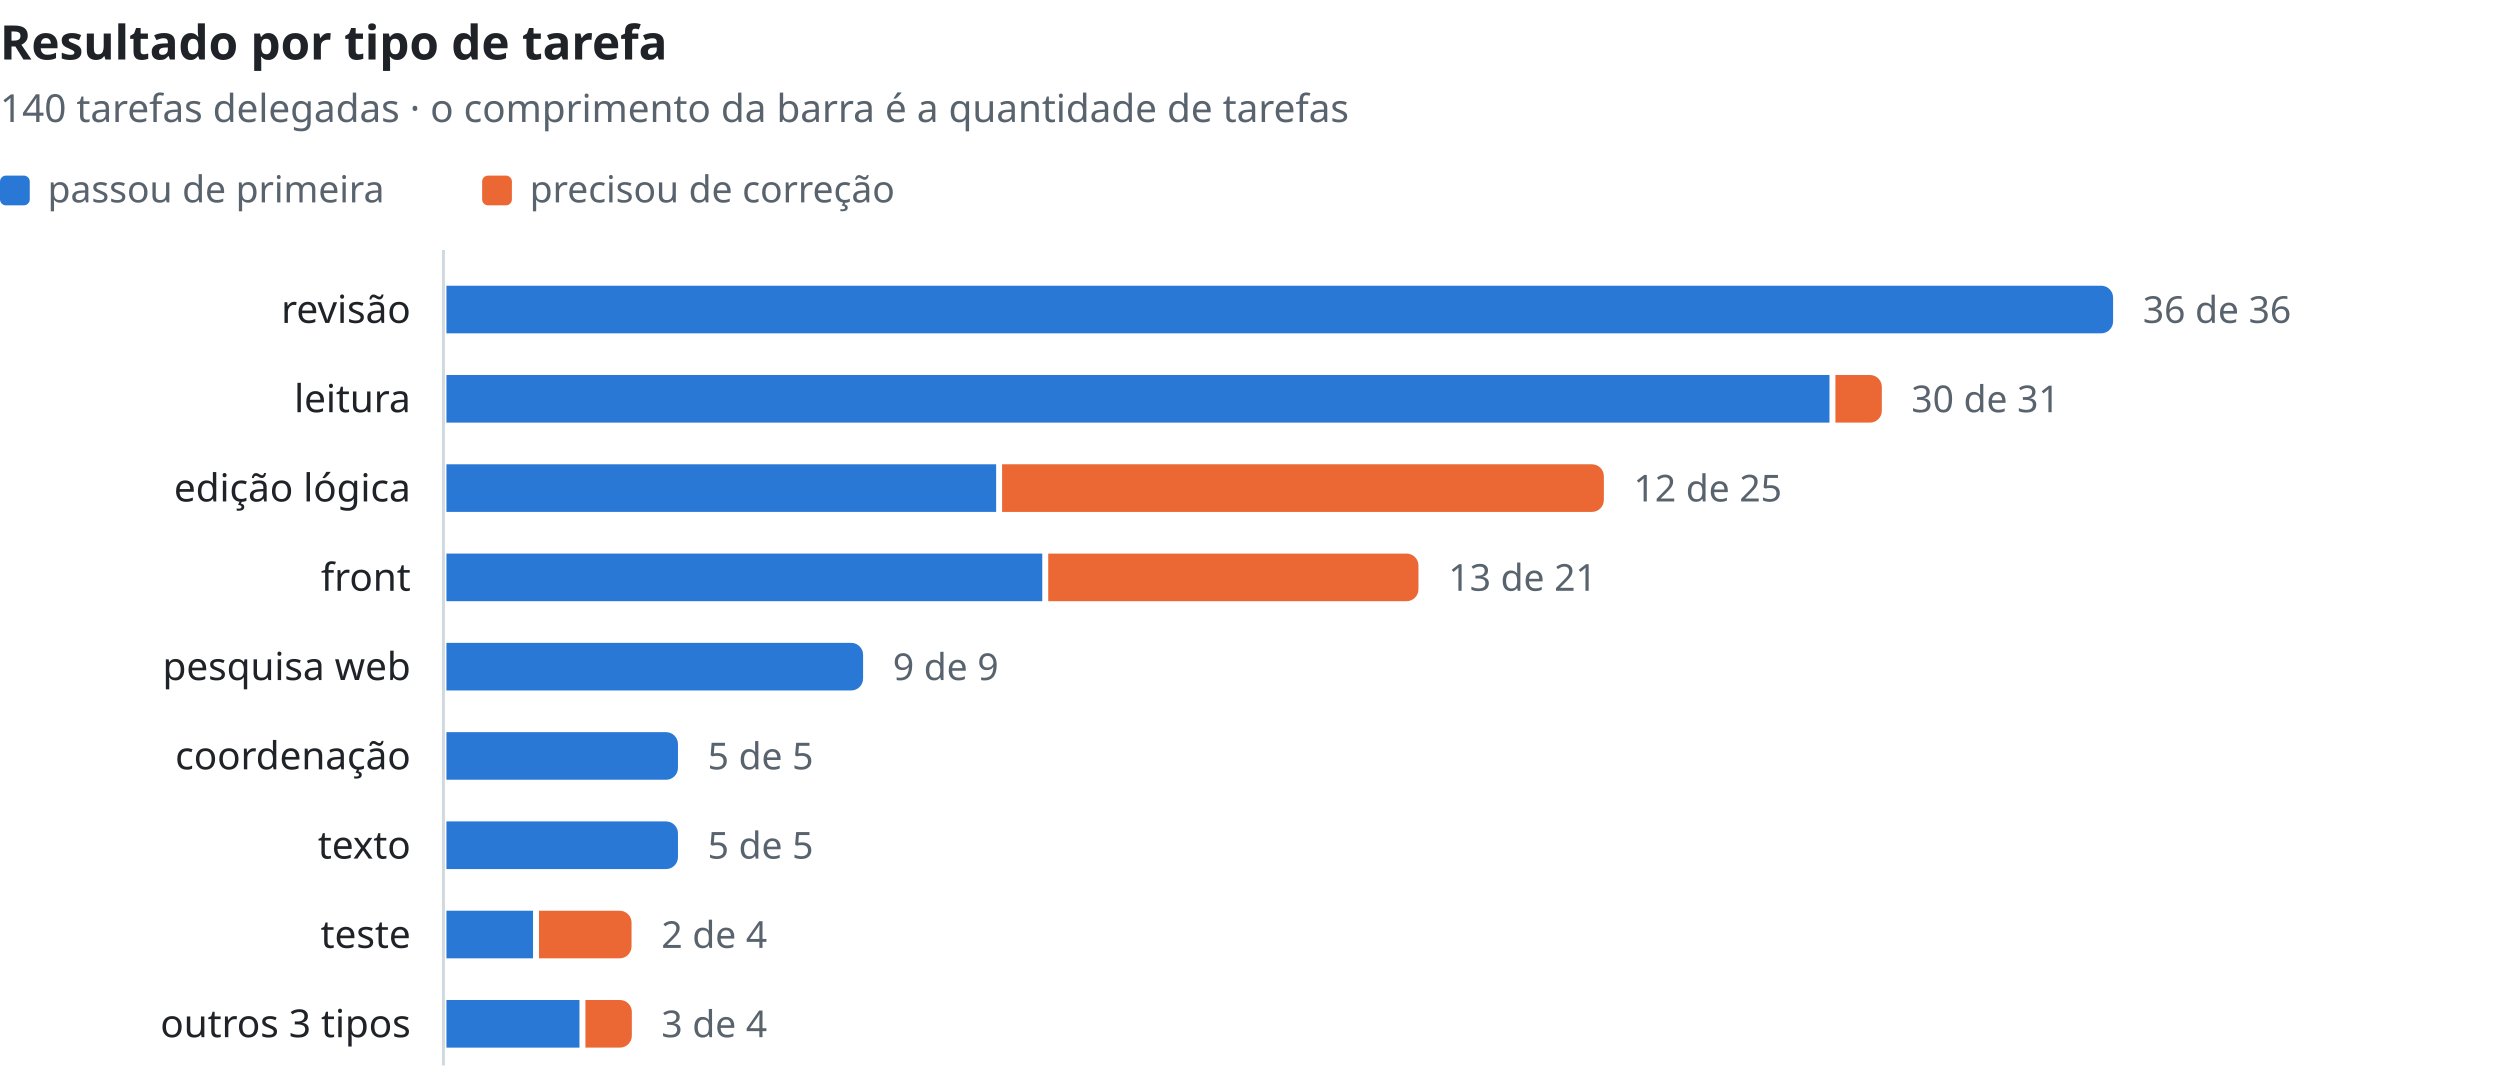
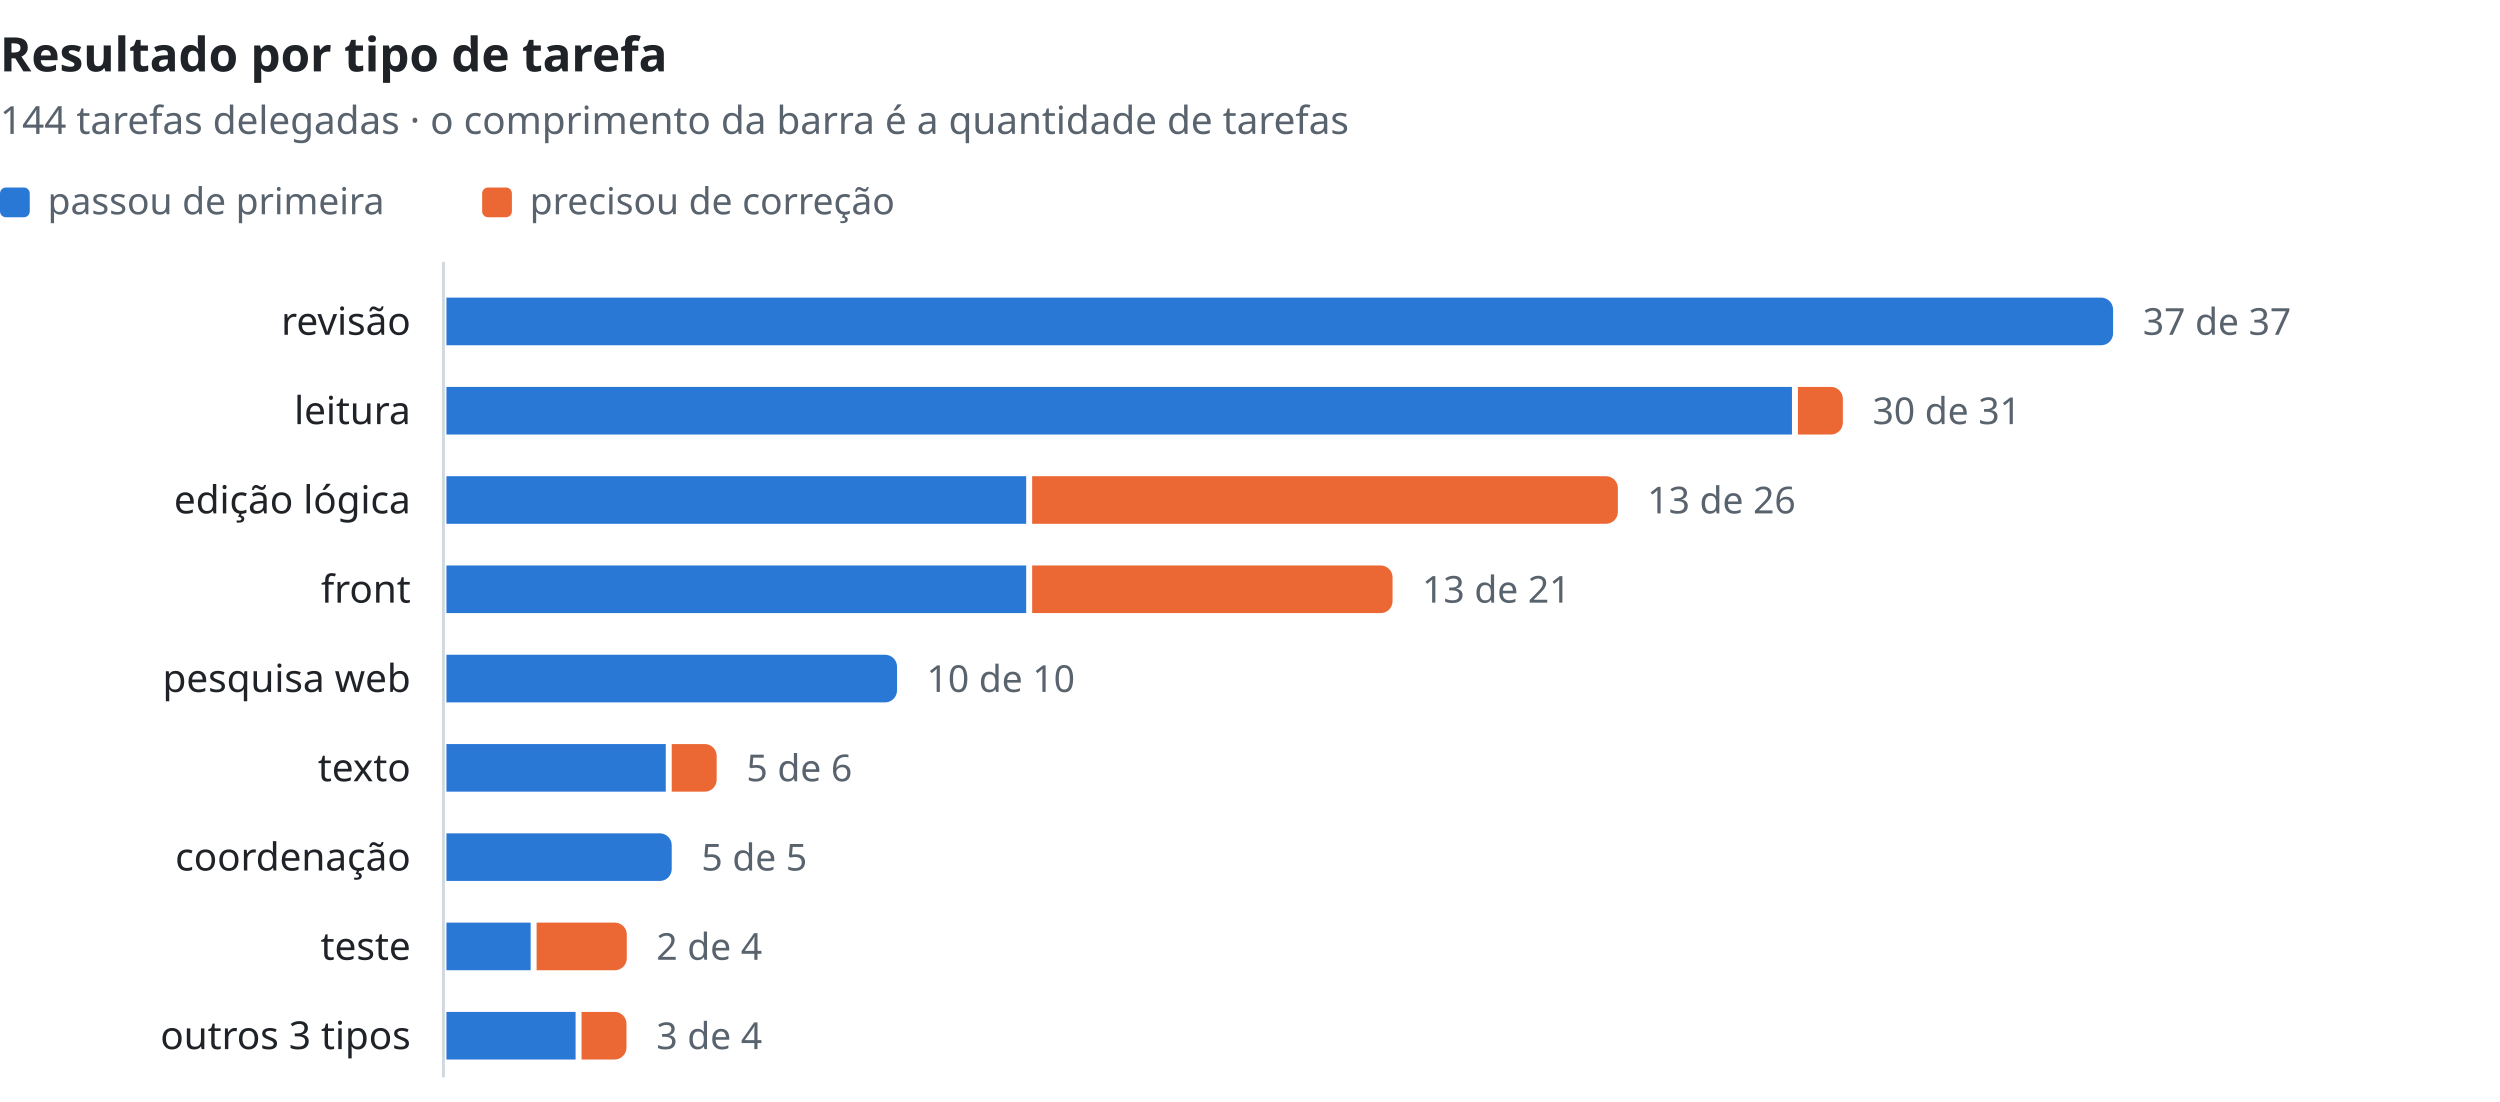
- <svg xmlns="http://www.w3.org/2000/svg" viewBox="0 0 840 366" width="840" height="366" role="img" aria-label="Resultado por tipo de tarefa: revisão 36 de 36 de primeira; leitura 30 de 31 de primeira; edição lógica 12 de 25 de primeira; front 13 de 21 de primeira; pesquisa web 9 de 9 de primeira; coordenação 5 de 5 de primeira; texto 5 de 5 de primeira; teste 2 de 4 de primeira; outros 3 tipos 3 de 4 de primeira" font-family="-apple-system,BlinkMacSystemFont,'Segoe UI','Noto Sans',Helvetica,Arial,sans-serif">
-   <text x="0" y="20" font-size="16" fill="#1f2328" font-weight="700" text-anchor="start">Resultado por tipo de tarefa</text>
-   <text x="0" y="41" font-size="13" fill="#59636e" font-weight="400" text-anchor="start">140 tarefas delegadas · o comprimento da barra é a quantidade de tarefas</text>
-   <rect x="0" y="59" width="10" height="10" rx="2" fill="#2a78d6" />
-   <text x="16" y="68" font-size="12.5" fill="#59636e" font-weight="400" text-anchor="start">passou de primeira</text>
-   <rect x="162" y="59" width="10" height="10" rx="2" fill="#eb6834" />
-   <text x="178" y="68" font-size="12.5" fill="#59636e" font-weight="400" text-anchor="start">precisou de correção</text>
-   <path d="M149 84V358" stroke="#d1d9e0" stroke-width="1" />
-   <text x="138" y="108.5" font-size="13" fill="#1f2328" font-weight="400" text-anchor="end">revisão</text>
-   <path d="M150.0 96.0h556.0a4.0 4.0 0 0 1 4.0 4.0v8.0a4.0 4.0 0 0 1 -4.0 4.0h-556.0z" fill="#2a78d6" />
-   <text x="720.0" y="108.5" font-size="12.5" fill="#59636e" font-weight="400" text-anchor="start">36 de 36</text>
-   <text x="138" y="138.5" font-size="13" fill="#1f2328" font-weight="400" text-anchor="end">leitura</text>
-   <rect x="150.0" y="126.0" width="464.7" height="16.0" fill="#2a78d6" />
-   <path d="M616.7 126.0h11.6a4.0 4.0 0 0 1 4.0 4.0v8.0a4.0 4.0 0 0 1 -4.0 4.0h-11.6z" fill="#eb6834" />
-   <text x="642.222" y="138.5" font-size="12.5" fill="#59636e" font-weight="400" text-anchor="start">30 de 31</text>
-   <text x="138" y="168.5" font-size="13" fill="#1f2328" font-weight="400" text-anchor="end">edição lógica</text>
-   <rect x="150.0" y="156.0" width="184.7" height="16.0" fill="#2a78d6" />
-   <path d="M336.7 156.0h198.2a4.0 4.0 0 0 1 4.0 4.0v8.0a4.0 4.0 0 0 1 -4.0 4.0h-198.2z" fill="#eb6834" />
-   <text x="548.889" y="168.5" font-size="12.5" fill="#59636e" font-weight="400" text-anchor="start">12 de 25</text>
-   <text x="138" y="198.5" font-size="13" fill="#1f2328" font-weight="400" text-anchor="end">front</text>
-   <rect x="150.0" y="186.0" width="200.2" height="16.0" fill="#2a78d6" />
-   <path d="M352.2 186.0h120.4a4.0 4.0 0 0 1 4.0 4.0v8.0a4.0 4.0 0 0 1 -4.0 4.0h-120.4z" fill="#eb6834" />
-   <text x="486.667" y="198.5" font-size="12.5" fill="#59636e" font-weight="400" text-anchor="start">13 de 21</text>
-   <text x="138" y="228.5" font-size="13" fill="#1f2328" font-weight="400" text-anchor="end">pesquisa web</text>
-   <path d="M150.0 216.0h136.0a4.0 4.0 0 0 1 4.0 4.0v8.0a4.0 4.0 0 0 1 -4.0 4.0h-136.0z" fill="#2a78d6" />
-   <text x="300.0" y="228.5" font-size="12.5" fill="#59636e" font-weight="400" text-anchor="start">9 de 9</text>
-   <text x="138" y="258.5" font-size="13" fill="#1f2328" font-weight="400" text-anchor="end">coordenação</text>
-   <path d="M150.0 246.0h73.8a4.0 4.0 0 0 1 4.0 4.0v8.0a4.0 4.0 0 0 1 -4.0 4.0h-73.8z" fill="#2a78d6" />
-   <text x="237.778" y="258.5" font-size="12.5" fill="#59636e" font-weight="400" text-anchor="start">5 de 5</text>
-   <text x="138" y="288.5" font-size="13" fill="#1f2328" font-weight="400" text-anchor="end">texto</text>
-   <path d="M150.0 276.0h73.8a4.0 4.0 0 0 1 4.0 4.0v8.0a4.0 4.0 0 0 1 -4.0 4.0h-73.8z" fill="#2a78d6" />
-   <text x="237.778" y="288.5" font-size="12.5" fill="#59636e" font-weight="400" text-anchor="start">5 de 5</text>
-   <text x="138" y="318.5" font-size="13" fill="#1f2328" font-weight="400" text-anchor="end">teste</text>
-   <rect x="150.0" y="306.0" width="29.1" height="16.0" fill="#2a78d6" />
-   <path d="M181.1 306.0h27.1a4.0 4.0 0 0 1 4.0 4.0v8.0a4.0 4.0 0 0 1 -4.0 4.0h-27.1z" fill="#eb6834" />
-   <text x="222.222" y="318.5" font-size="12.5" fill="#59636e" font-weight="400" text-anchor="start">2 de 4</text>
-   <text x="138" y="348.5" font-size="13" fill="#1f2328" font-weight="400" text-anchor="end">outros 3 tipos</text>
-   <rect x="150.0" y="336.0" width="44.7" height="16.0" fill="#2a78d6" />
-   <path d="M196.7 336.0h11.6a4.0 4.0 0 0 1 4.0 4.0v8.0a4.0 4.0 0 0 1 -4.0 4.0h-11.6z" fill="#eb6834" />
-   <text x="222.222" y="348.5" font-size="12.5" fill="#59636e" font-weight="400" text-anchor="start">3 de 4</text>
+ <svg xmlns="http://www.w3.org/2000/svg" viewBox="0 0 840 370" width="840" height="370" role="img" aria-label="Resultado por tipo de tarefa: revisão 37 de 37 de primeira; leitura 30 de 31 de primeira; edição lógica 13 de 26 de primeira; front 13 de 21 de primeira; pesquisa web 10 de 10 de primeira; texto 5 de 6 de primeira; coordenação 5 de 5 de primeira; teste 2 de 4 de primeira; outros 3 tipos 3 de 4 de primeira" font-family="-apple-system,BlinkMacSystemFont,'Segoe UI','Noto Sans',Helvetica,Arial,sans-serif">
+   <text x="0" y="24" font-size="16" fill="#1f2328" font-weight="700" text-anchor="start">Resultado por tipo de tarefa</text>
+   <text x="0" y="45" font-size="13" fill="#59636e" font-weight="400" text-anchor="start">144 tarefas delegadas · o comprimento da barra é a quantidade de tarefas</text>
+   <rect x="0" y="63" width="10" height="10" rx="2" fill="#2a78d6" />
+   <text x="16" y="72" font-size="12.5" fill="#59636e" font-weight="400" text-anchor="start">passou de primeira</text>
+   <rect x="162" y="63" width="10" height="10" rx="2" fill="#eb6834" />
+   <text x="178" y="72" font-size="12.5" fill="#59636e" font-weight="400" text-anchor="start">precisou de correção</text>
+   <path d="M149 88V362" stroke="#d1d9e0" stroke-width="1" />
+   <text x="138" y="112.5" font-size="13" fill="#1f2328" font-weight="400" text-anchor="end">revisão</text>
+   <path d="M150.0 100.0h556.0a4.0 4.0 0 0 1 4.0 4.0v8.0a4.0 4.0 0 0 1 -4.0 4.0h-556.0z" fill="#2a78d6" />
+   <text x="720.0" y="112.5" font-size="12.5" fill="#59636e" font-weight="400" text-anchor="start">37 de 37</text>
+   <text x="138" y="142.5" font-size="13" fill="#1f2328" font-weight="400" text-anchor="end">leitura</text>
+   <rect x="150.0" y="130.0" width="452.1" height="16.0" fill="#2a78d6" />
+   <path d="M604.1 130.0h11.1a4.0 4.0 0 0 1 4.0 4.0v8.0a4.0 4.0 0 0 1 -4.0 4.0h-11.1z" fill="#eb6834" />
+   <text x="629.189" y="142.5" font-size="12.5" fill="#59636e" font-weight="400" text-anchor="start">30 de 31</text>
+   <text x="138" y="172.5" font-size="13" fill="#1f2328" font-weight="400" text-anchor="end">edição lógica</text>
+   <rect x="150.0" y="160.0" width="194.8" height="16.0" fill="#2a78d6" />
+   <path d="M346.8 160.0h192.8a4.0 4.0 0 0 1 4.0 4.0v8.0a4.0 4.0 0 0 1 -4.0 4.0h-192.8z" fill="#eb6834" />
+   <text x="553.514" y="172.5" font-size="12.5" fill="#59636e" font-weight="400" text-anchor="start">13 de 26</text>
+   <text x="138" y="202.5" font-size="13" fill="#1f2328" font-weight="400" text-anchor="end">front</text>
+   <rect x="150.0" y="190.0" width="194.8" height="16.0" fill="#2a78d6" />
+   <path d="M346.8 190.0h117.1a4.0 4.0 0 0 1 4.0 4.0v8.0a4.0 4.0 0 0 1 -4.0 4.0h-117.1z" fill="#eb6834" />
+   <text x="477.838" y="202.5" font-size="12.5" fill="#59636e" font-weight="400" text-anchor="start">13 de 21</text>
+   <text x="138" y="232.5" font-size="13" fill="#1f2328" font-weight="400" text-anchor="end">pesquisa web</text>
+   <path d="M150.0 220.0h147.4a4.0 4.0 0 0 1 4.0 4.0v8.0a4.0 4.0 0 0 1 -4.0 4.0h-147.4z" fill="#2a78d6" />
+   <text x="311.351" y="232.5" font-size="12.5" fill="#59636e" font-weight="400" text-anchor="start">10 de 10</text>
+   <text x="138" y="262.5" font-size="13" fill="#1f2328" font-weight="400" text-anchor="end">texto</text>
+   <rect x="150.0" y="250.0" width="73.7" height="16.0" fill="#2a78d6" />
+   <path d="M225.7 250.0h11.1a4.0 4.0 0 0 1 4.0 4.0v8.0a4.0 4.0 0 0 1 -4.0 4.0h-11.1z" fill="#eb6834" />
+   <text x="250.811" y="262.5" font-size="12.5" fill="#59636e" font-weight="400" text-anchor="start">5 de 6</text>
+   <text x="138" y="292.5" font-size="13" fill="#1f2328" font-weight="400" text-anchor="end">coordenação</text>
+   <path d="M150.0 280.0h71.7a4.0 4.0 0 0 1 4.0 4.0v8.0a4.0 4.0 0 0 1 -4.0 4.0h-71.7z" fill="#2a78d6" />
+   <text x="235.676" y="292.5" font-size="12.5" fill="#59636e" font-weight="400" text-anchor="start">5 de 5</text>
+   <text x="138" y="322.5" font-size="13" fill="#1f2328" font-weight="400" text-anchor="end">teste</text>
+   <rect x="150.0" y="310.0" width="28.3" height="16.0" fill="#2a78d6" />
+   <path d="M180.3 310.0h26.3a4.0 4.0 0 0 1 4.0 4.0v8.0a4.0 4.0 0 0 1 -4.0 4.0h-26.3z" fill="#eb6834" />
+   <text x="220.541" y="322.5" font-size="12.5" fill="#59636e" font-weight="400" text-anchor="start">2 de 4</text>
+   <text x="138" y="352.5" font-size="13" fill="#1f2328" font-weight="400" text-anchor="end">outros 3 tipos</text>
+   <rect x="150.0" y="340.0" width="43.4" height="16.0" fill="#2a78d6" />
+   <path d="M195.4 340.0h11.1a4.0 4.0 0 0 1 4.0 4.0v8.0a4.0 4.0 0 0 1 -4.0 4.0h-11.1z" fill="#eb6834" />
+   <text x="220.541" y="352.5" font-size="12.5" fill="#59636e" font-weight="400" text-anchor="start">3 de 4</text>
</svg>
